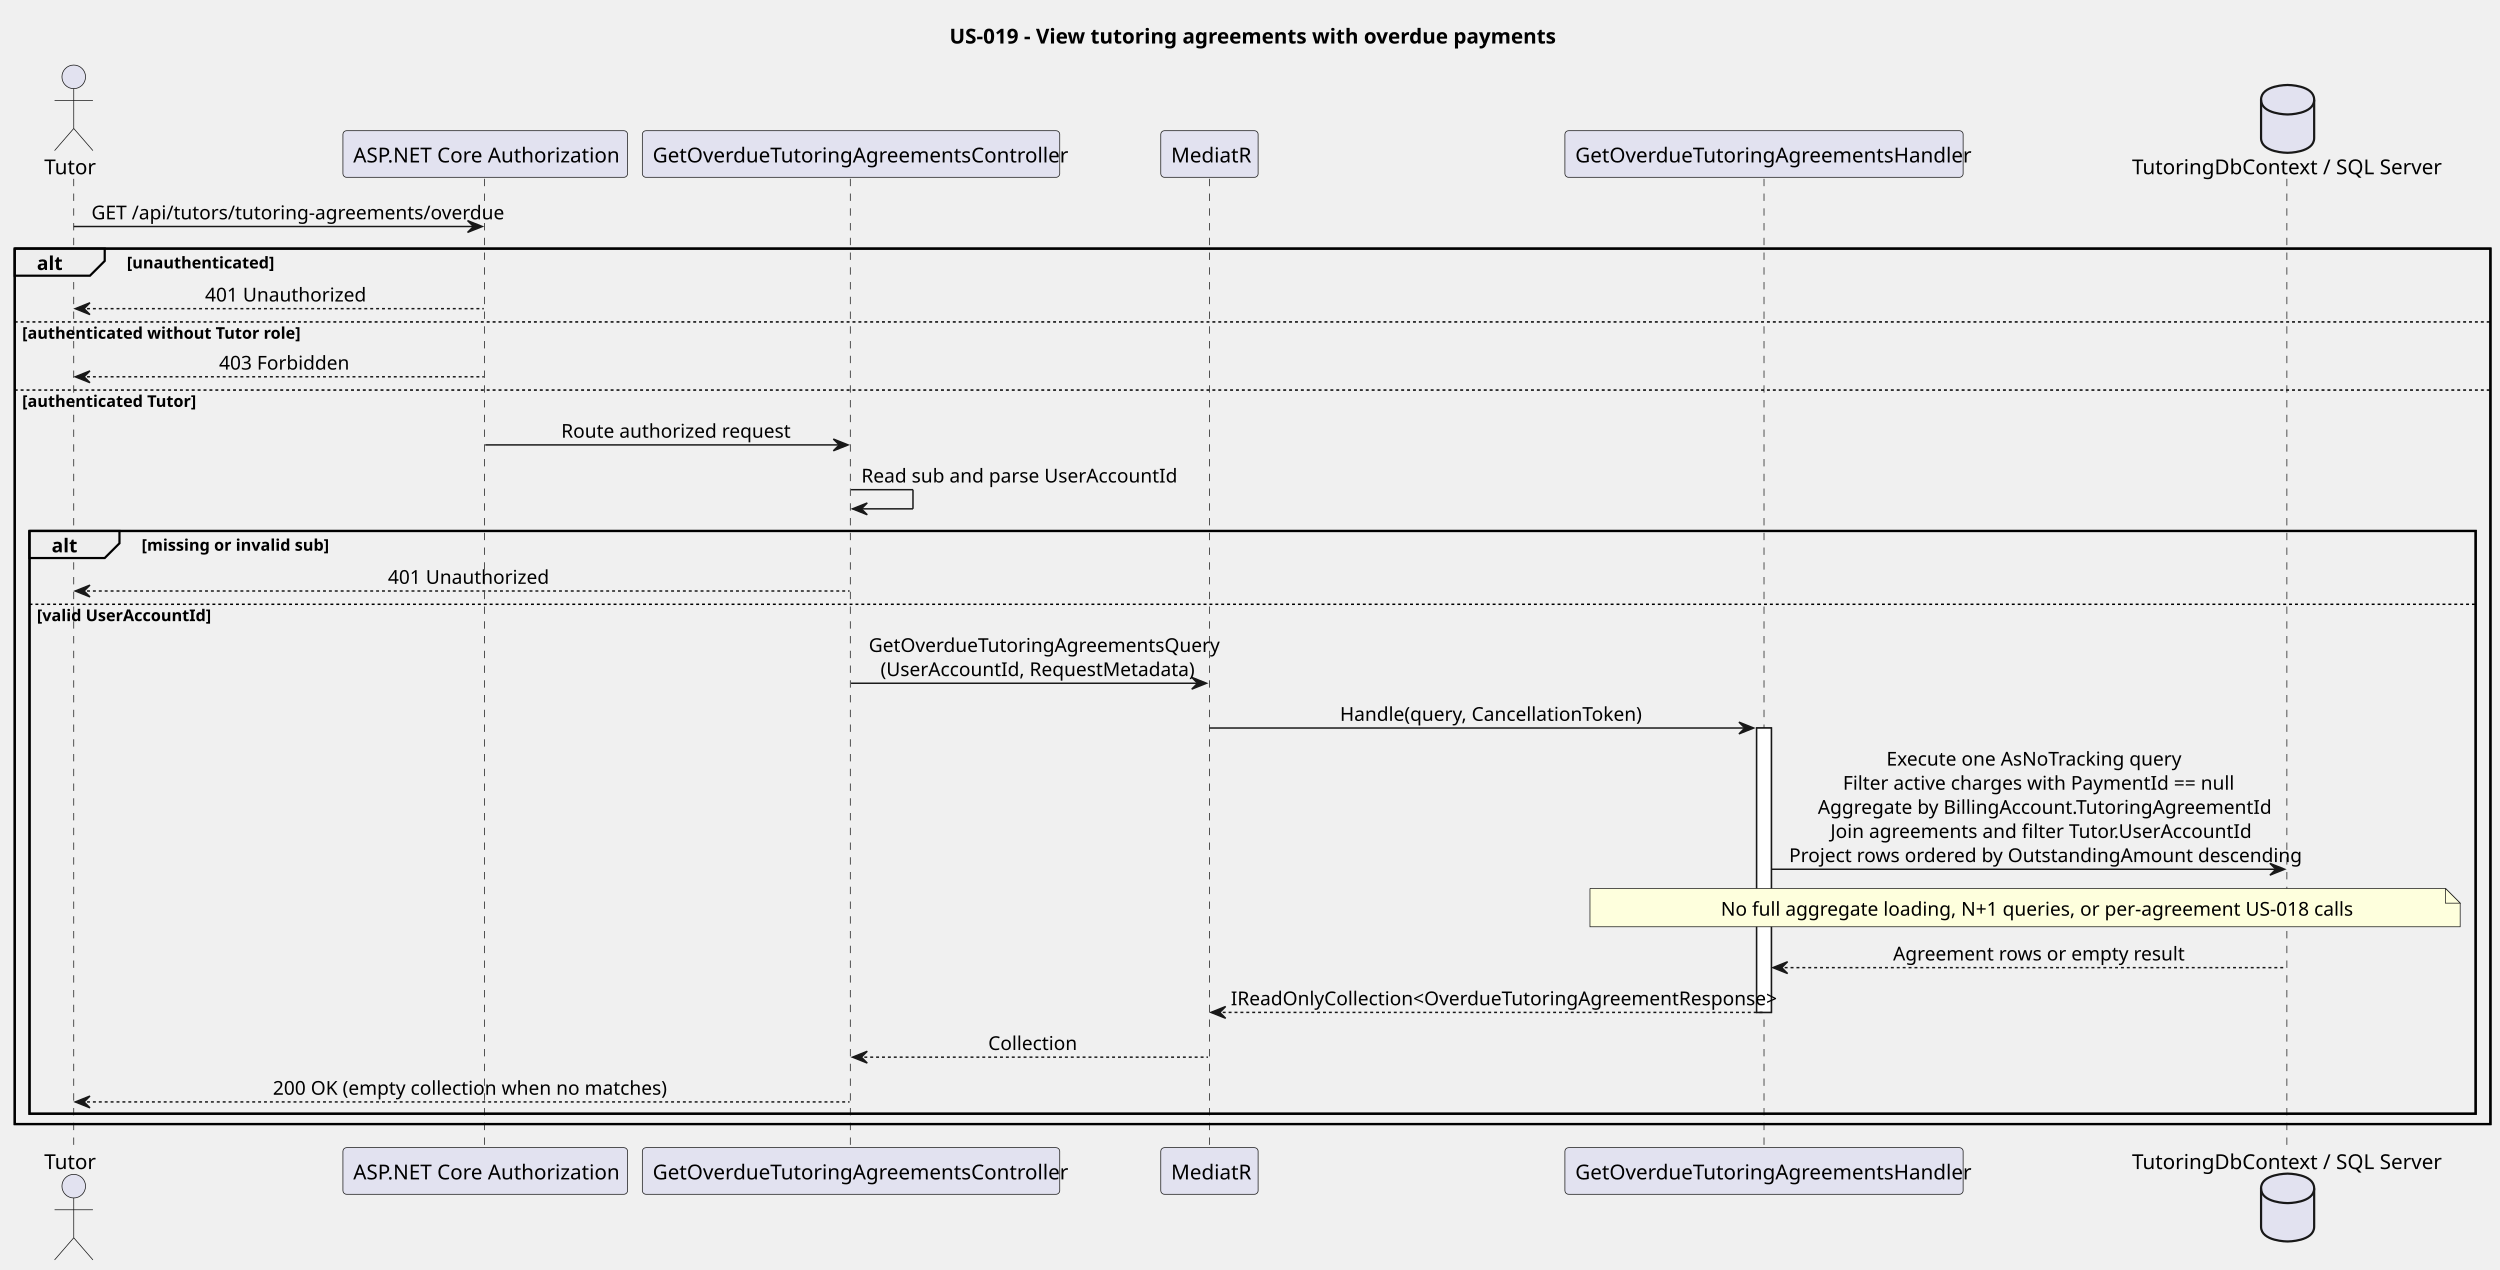
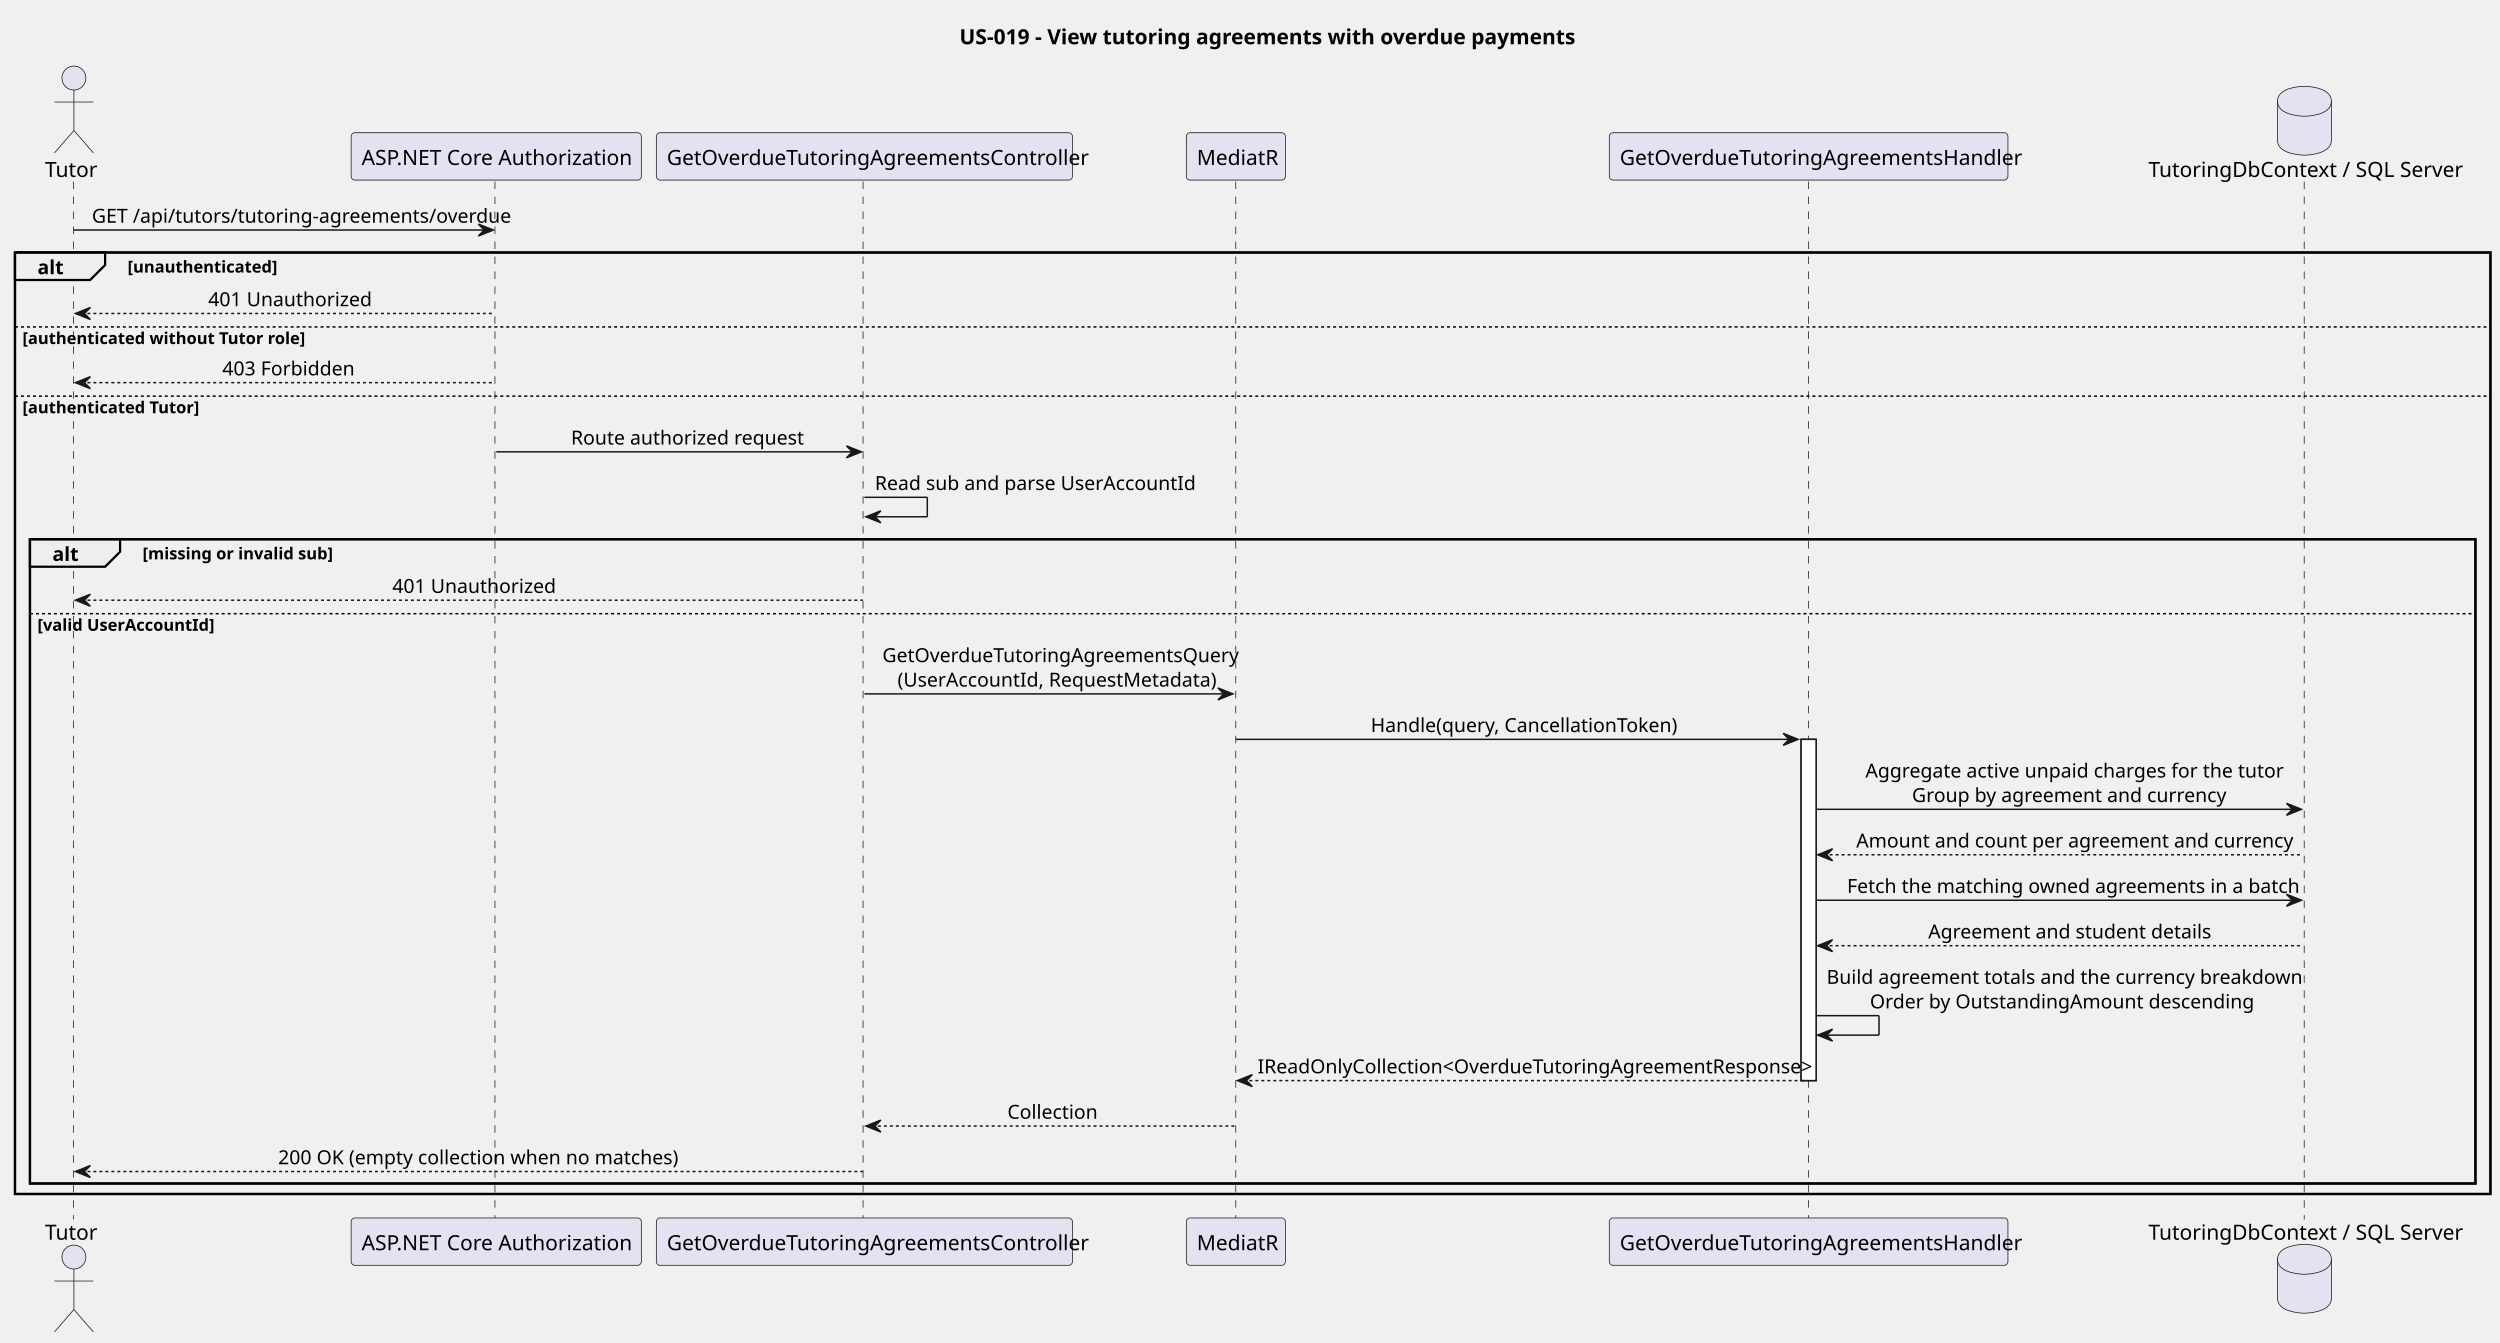
- <svg xmlns="http://www.w3.org/2000/svg" contentStyleType="text/css" height="861px" preserveAspectRatio="none" style="width:1695px;height:861px;background:#FFFFFF;" version="1.1" viewBox="0 0 1695 861" width="1695px" zoomAndPan="magnify">
+ <svg xmlns="http://www.w3.org/2000/svg" contentStyleType="text/css" data-diagram-type="SEQUENCE" height="896px" preserveAspectRatio="none" style="width:1669px;height:896px;background:#FFFFFF;" version="1.1" viewBox="0 0 1669 896" width="1669px" zoomAndPan="magnify">
  <defs />
  <g>
-     <text fill="#000000" font-family="sans-serif" font-size="14" font-weight="bold" lengthAdjust="spacing" textLength="410" x="643.75" y="29.533">US-019 - View tutoring agreements with overdue payments</text>
-     <rect fill="#FFFFFF" height="192.812" style="stroke:#181818;stroke-width:1.0;" width="10" x="1191" y="493.594" />
-     <rect fill="none" height="593.539" style="stroke:#000000;stroke-width:1.5;" width="1678.5" x="10" y="168.57" />
-     <rect fill="none" height="395.109" style="stroke:#000000;stroke-width:1.5;" width="1658.5" x="20" y="360" />
-     <line style="stroke:#181818;stroke-width:0.5;stroke-dasharray:5.0,5.0;" x1="50" x2="50" y1="121.219" y2="779.109" />
-     <line style="stroke:#181818;stroke-width:0.5;stroke-dasharray:5.0,5.0;" x1="328.5" x2="328.5" y1="121.219" y2="779.109" />
-     <line style="stroke:#181818;stroke-width:0.5;stroke-dasharray:5.0,5.0;" x1="576.5" x2="576.5" y1="121.219" y2="779.109" />
-     <line style="stroke:#181818;stroke-width:0.5;stroke-dasharray:5.0,5.0;" x1="820" x2="820" y1="121.219" y2="779.109" />
-     <line style="stroke:#181818;stroke-width:0.5;stroke-dasharray:5.0,5.0;" x1="1196" x2="1196" y1="121.219" y2="779.109" />
-     <line style="stroke:#181818;stroke-width:0.5;stroke-dasharray:5.0,5.0;" x1="1550.5" x2="1550.5" y1="121.219" y2="779.109" />
-     <text fill="#000000" font-family="sans-serif" font-size="14" lengthAdjust="spacing" textLength="34" x="30" y="118.143">Tutor</text>
-     <ellipse cx="50" cy="52.109" fill="#E2E2F0" rx="8" ry="8" style="stroke:#181818;stroke-width:0.5;" />
-     <path d="M50,60.109 L50,87.109 M37,68.109 L63,68.109 M50,87.109 L37,102.109 M50,87.109 L63,102.109 " fill="none" style="stroke:#181818;stroke-width:0.5;" />
-     <text fill="#000000" font-family="sans-serif" font-size="14" lengthAdjust="spacing" textLength="34" x="30" y="792.643">Tutor</text>
-     <ellipse cx="50" cy="804.219" fill="#E2E2F0" rx="8" ry="8" style="stroke:#181818;stroke-width:0.5;" />
-     <path d="M50,812.219 L50,839.219 M37,820.219 L63,820.219 M50,839.219 L37,854.219 M50,839.219 L63,854.219 " fill="none" style="stroke:#181818;stroke-width:0.5;" />
-     <rect fill="#E2E2F0" height="31.609" rx="2.5" ry="2.5" style="stroke:#181818;stroke-width:0.5;" width="193" x="232.5" y="88.609" />
-     <text fill="#000000" font-family="sans-serif" font-size="14" lengthAdjust="spacing" textLength="179" x="239.5" y="110.143">ASP.NET Core Authorization</text>
-     <rect fill="#E2E2F0" height="31.609" rx="2.5" ry="2.5" style="stroke:#181818;stroke-width:0.5;" width="193" x="232.5" y="778.109" />
-     <text fill="#000000" font-family="sans-serif" font-size="14" lengthAdjust="spacing" textLength="179" x="239.5" y="799.643">ASP.NET Core Authorization</text>
-     <rect fill="#E2E2F0" height="31.609" rx="2.5" ry="2.5" style="stroke:#181818;stroke-width:0.5;" width="283" x="435.5" y="88.609" />
-     <text fill="#000000" font-family="sans-serif" font-size="14" lengthAdjust="spacing" textLength="269" x="442.5" y="110.143">GetOverdueTutoringAgreementsController</text>
-     <rect fill="#E2E2F0" height="31.609" rx="2.5" ry="2.5" style="stroke:#181818;stroke-width:0.5;" width="283" x="435.5" y="778.109" />
-     <text fill="#000000" font-family="sans-serif" font-size="14" lengthAdjust="spacing" textLength="269" x="442.5" y="799.643">GetOverdueTutoringAgreementsController</text>
-     <rect fill="#E2E2F0" height="31.609" rx="2.5" ry="2.5" style="stroke:#181818;stroke-width:0.5;" width="66" x="787" y="88.609" />
-     <text fill="#000000" font-family="sans-serif" font-size="14" lengthAdjust="spacing" textLength="52" x="794" y="110.143">MediatR</text>
-     <rect fill="#E2E2F0" height="31.609" rx="2.5" ry="2.5" style="stroke:#181818;stroke-width:0.5;" width="66" x="787" y="778.109" />
-     <text fill="#000000" font-family="sans-serif" font-size="14" lengthAdjust="spacing" textLength="52" x="794" y="799.643">MediatR</text>
-     <rect fill="#E2E2F0" height="31.609" rx="2.5" ry="2.5" style="stroke:#181818;stroke-width:0.5;" width="270" x="1061" y="88.609" />
-     <text fill="#000000" font-family="sans-serif" font-size="14" lengthAdjust="spacing" textLength="256" x="1068" y="110.143">GetOverdueTutoringAgreementsHandler</text>
-     <rect fill="#E2E2F0" height="31.609" rx="2.5" ry="2.5" style="stroke:#181818;stroke-width:0.5;" width="270" x="1061" y="778.109" />
-     <text fill="#000000" font-family="sans-serif" font-size="14" lengthAdjust="spacing" textLength="256" x="1068" y="799.643">GetOverdueTutoringAgreementsHandler</text>
-     <text fill="#000000" font-family="sans-serif" font-size="14" lengthAdjust="spacing" textLength="205" x="1445.5" y="118.143">TutoringDbContext / SQL Server</text>
-     <path d="M1533,67.609 C1533,57.609 1551,57.609 1551,57.609 C1551,57.609 1569,57.609 1569,67.609 L1569,93.609 C1569,103.609 1551,103.609 1551,103.609 C1551,103.609 1533,103.609 1533,93.609 L1533,67.609 " fill="#E2E2F0" style="stroke:#181818;stroke-width:1.5;" />
-     <path d="M1533,67.609 C1533,77.609 1551,77.609 1551,77.609 C1551,77.609 1569,77.609 1569,67.609 " fill="none" style="stroke:#181818;stroke-width:1.5;" />
-     <text fill="#000000" font-family="sans-serif" font-size="14" lengthAdjust="spacing" textLength="205" x="1445.5" y="792.643">TutoringDbContext / SQL Server</text>
-     <path d="M1533,805.719 C1533,795.719 1551,795.719 1551,795.719 C1551,795.719 1569,795.719 1569,805.719 L1569,831.719 C1569,841.719 1551,841.719 1551,841.719 C1551,841.719 1533,841.719 1533,831.719 L1533,805.719 " fill="#E2E2F0" style="stroke:#181818;stroke-width:1.5;" />
-     <path d="M1533,805.719 C1533,815.719 1551,815.719 1551,815.719 C1551,815.719 1569,815.719 1569,805.719 " fill="none" style="stroke:#181818;stroke-width:1.5;" />
-     <rect fill="#FFFFFF" height="192.812" style="stroke:#181818;stroke-width:1.0;" width="10" x="1191" y="493.594" />
-     <polygon fill="#181818" points="317,149.57,327,153.57,317,157.57,321,153.57" style="stroke:#181818;stroke-width:1.0;" />
-     <line style="stroke:#181818;stroke-width:1.0;" x1="50" x2="323" y1="153.57" y2="153.57" />
-     <text fill="#000000" font-family="sans-serif" font-size="13" lengthAdjust="spacing" textLength="255" x="62" y="148.714">GET /api/tutors/tutoring-agreements/overdue</text>
-     <path d="M10,168.57 L71,168.57 L71,176.922 L61,186.922 L10,186.922 L10,168.57 " fill="#EEEEEE" style="stroke:#000000;stroke-width:1.5;" />
-     <rect fill="none" height="593.539" style="stroke:#000000;stroke-width:1.5;" width="1678.5" x="10" y="168.57" />
-     <text fill="#000000" font-family="sans-serif" font-size="13" font-weight="bold" lengthAdjust="spacing" textLength="16" x="25" y="183.065">alt</text>
-     <text fill="#000000" font-family="sans-serif" font-size="11" font-weight="bold" lengthAdjust="spacing" textLength="97" x="86" y="181.989">[unauthenticated]</text>
-     <polygon fill="#181818" points="61,205.273,51,209.273,61,213.273,57,209.273" style="stroke:#181818;stroke-width:1.0;" />
-     <line style="stroke:#181818;stroke-width:1.0;stroke-dasharray:2.0,2.0;" x1="55" x2="328" y1="209.273" y2="209.273" />
-     <text fill="#000000" font-family="sans-serif" font-size="13" lengthAdjust="spacing" textLength="101" x="139" y="204.417">401 Unauthorized</text>
-     <line style="stroke:#000000;stroke-width:1.0;stroke-dasharray:2.0,2.0;" x1="10" x2="1688.5" y1="218.273" y2="218.273" />
-     <text fill="#000000" font-family="sans-serif" font-size="11" font-weight="bold" lengthAdjust="spacing" textLength="186" x="15" y="229.692">[authenticated without Tutor role]</text>
-     <polygon fill="#181818" points="61,251.461,51,255.461,61,259.461,57,255.461" style="stroke:#181818;stroke-width:1.0;" />
-     <line style="stroke:#181818;stroke-width:1.0;stroke-dasharray:2.0,2.0;" x1="55" x2="328" y1="255.461" y2="255.461" />
-     <text fill="#000000" font-family="sans-serif" font-size="13" lengthAdjust="spacing" textLength="82" x="148.5" y="250.605">403 Forbidden</text>
-     <line style="stroke:#000000;stroke-width:1.0;stroke-dasharray:2.0,2.0;" x1="10" x2="1688.5" y1="264.461" y2="264.461" />
-     <text fill="#000000" font-family="sans-serif" font-size="11" font-weight="bold" lengthAdjust="spacing" textLength="116" x="15" y="275.88">[authenticated Tutor]</text>
-     <polygon fill="#181818" points="565,297.648,575,301.648,565,305.648,569,301.648" style="stroke:#181818;stroke-width:1.0;" />
-     <line style="stroke:#181818;stroke-width:1.0;" x1="329" x2="571" y1="301.648" y2="301.648" />
-     <text fill="#000000" font-family="sans-serif" font-size="13" lengthAdjust="spacing" textLength="145" x="380.5" y="296.792">Route authorized request</text>
-     <line style="stroke:#181818;stroke-width:1.0;" x1="577" x2="619" y1="332" y2="332" />
-     <line style="stroke:#181818;stroke-width:1.0;" x1="619" x2="619" y1="332" y2="345" />
-     <line style="stroke:#181818;stroke-width:1.0;" x1="578" x2="619" y1="345" y2="345" />
-     <polygon fill="#181818" points="588,341,578,345,588,349,584,345" style="stroke:#181818;stroke-width:1.0;" />
-     <text fill="#000000" font-family="sans-serif" font-size="13" lengthAdjust="spacing" textLength="205" x="584" y="327.144">Read sub and parse UserAccountId</text>
-     <path d="M20,360 L81,360 L81,368.352 L71,378.352 L20,378.352 L20,360 " fill="#EEEEEE" style="stroke:#000000;stroke-width:1.5;" />
-     <rect fill="none" height="395.109" style="stroke:#000000;stroke-width:1.5;" width="1658.5" x="20" y="360" />
-     <text fill="#000000" font-family="sans-serif" font-size="13" font-weight="bold" lengthAdjust="spacing" textLength="16" x="35" y="374.495">alt</text>
-     <text fill="#000000" font-family="sans-serif" font-size="11" font-weight="bold" lengthAdjust="spacing" textLength="130" x="96" y="373.419">[missing or invalid sub]</text>
-     <polygon fill="#181818" points="61,396.703,51,400.703,61,404.703,57,400.703" style="stroke:#181818;stroke-width:1.0;" />
-     <line style="stroke:#181818;stroke-width:1.0;stroke-dasharray:2.0,2.0;" x1="55" x2="576" y1="400.703" y2="400.703" />
-     <text fill="#000000" font-family="sans-serif" font-size="13" lengthAdjust="spacing" textLength="101" x="263" y="395.847">401 Unauthorized</text>
-     <line style="stroke:#000000;stroke-width:1.0;stroke-dasharray:2.0,2.0;" x1="20" x2="1678.5" y1="409.703" y2="409.703" />
-     <text fill="#000000" font-family="sans-serif" font-size="11" font-weight="bold" lengthAdjust="spacing" textLength="117" x="25" y="421.122">[valid UserAccountId]</text>
-     <polygon fill="#181818" points="808,459.242,818,463.242,808,467.242,812,463.242" style="stroke:#181818;stroke-width:1.0;" />
-     <line style="stroke:#181818;stroke-width:1.0;" x1="577" x2="814" y1="463.242" y2="463.242" />
-     <text fill="#000000" font-family="sans-serif" font-size="13" lengthAdjust="spacing" textLength="219" x="589" y="442.034">GetOverdueTutoringAgreementsQuery</text>
-     <text fill="#000000" font-family="sans-serif" font-size="13" lengthAdjust="spacing" textLength="203" x="597" y="458.386">(UserAccountId, RequestMetadata)</text>
-     <polygon fill="#181818" points="1179,489.594,1189,493.594,1179,497.594,1183,493.594" style="stroke:#181818;stroke-width:1.0;" />
-     <line style="stroke:#181818;stroke-width:1.0;" x1="820" x2="1185" y1="493.594" y2="493.594" />
-     <text fill="#000000" font-family="sans-serif" font-size="13" lengthAdjust="spacing" textLength="194" x="908.5" y="488.737">Handle(query, CancellationToken)</text>
-     <polygon fill="#181818" points="1539,585.352,1549,589.352,1539,593.352,1543,589.352" style="stroke:#181818;stroke-width:1.0;" />
-     <line style="stroke:#181818;stroke-width:1.0;" x1="1201" x2="1545" y1="589.352" y2="589.352" />
-     <text fill="#000000" font-family="sans-serif" font-size="13" lengthAdjust="spacing" textLength="194" x="1279" y="519.089">Execute one AsNoTracking query</text>
-     <text fill="#000000" font-family="sans-serif" font-size="13" lengthAdjust="spacing" textLength="253" x="1249.5" y="535.44">Filter active charges with PaymentId == null</text>
-     <text fill="#000000" font-family="sans-serif" font-size="13" lengthAdjust="spacing" textLength="287" x="1232.5" y="551.792">Aggregate by BillingAccount.TutoringAgreementId</text>
-     <text fill="#000000" font-family="sans-serif" font-size="13" lengthAdjust="spacing" textLength="270" x="1241" y="568.144">Join agreements and filter Tutor.UserAccountId</text>
-     <text fill="#000000" font-family="sans-serif" font-size="13" lengthAdjust="spacing" textLength="326" x="1213" y="584.495">Project rows ordered by OutstandingAmount descending</text>
-     <path d="M1078,602.352 L1078,628.352 L1668,628.352 L1668,612.352 L1658,602.352 L1078,602.352 " fill="#FEFFDD" style="stroke:#181818;stroke-width:0.5;" />
-     <path d="M1658,602.352 L1658,612.352 L1668,612.352 L1658,602.352 " fill="#FEFFDD" style="stroke:#181818;stroke-width:0.5;" />
-     <text fill="#000000" font-family="sans-serif" font-size="13" lengthAdjust="spacing" textLength="404" x="1166.75" y="620.847">No full aggregate loading, N+1 queries, or per-agreement US-018 calls</text>
-     <polygon fill="#181818" points="1212,652.055,1202,656.055,1212,660.055,1208,656.055" style="stroke:#181818;stroke-width:1.0;" />
-     <line style="stroke:#181818;stroke-width:1.0;stroke-dasharray:2.0,2.0;" x1="1206" x2="1550" y1="656.055" y2="656.055" />
-     <text fill="#000000" font-family="sans-serif" font-size="13" lengthAdjust="spacing" textLength="185" x="1283.5" y="651.198">Agreement rows or empty result</text>
-     <polygon fill="#181818" points="831,682.406,821,686.406,831,690.406,827,686.406" style="stroke:#181818;stroke-width:1.0;" />
-     <line style="stroke:#181818;stroke-width:1.0;stroke-dasharray:2.0,2.0;" x1="825" x2="1195" y1="686.406" y2="686.406" />
-     <text fill="#000000" font-family="sans-serif" font-size="13" lengthAdjust="spacing" textLength="347" x="834.5" y="681.55">IReadOnlyCollection&lt;OverdueTutoringAgreementResponse&gt;</text>
-     <polygon fill="#181818" points="588,712.758,578,716.758,588,720.758,584,716.758" style="stroke:#181818;stroke-width:1.0;" />
-     <line style="stroke:#181818;stroke-width:1.0;stroke-dasharray:2.0,2.0;" x1="582" x2="819" y1="716.758" y2="716.758" />
-     <text fill="#000000" font-family="sans-serif" font-size="13" lengthAdjust="spacing" textLength="57" x="670" y="711.901">Collection</text>
-     <polygon fill="#181818" points="61,743.109,51,747.109,61,751.109,57,747.109" style="stroke:#181818;stroke-width:1.0;" />
-     <line style="stroke:#181818;stroke-width:1.0;stroke-dasharray:2.0,2.0;" x1="55" x2="576" y1="747.109" y2="747.109" />
-     <text fill="#000000" font-family="sans-serif" font-size="13" lengthAdjust="spacing" textLength="257" x="185" y="742.253">200 OK (empty collection when no matches)</text>
+     <text fill="#000000" font-family="sans-serif" font-size="14" font-weight="bold" lengthAdjust="spacing" textLength="390.537" x="640.528" y="29.533">US-019 - View tutoring agreements with overdue payments</text>
+     <g>
+       <rect fill="#FFFFFF" height="227.812" style="stroke:#181818;stroke-width:1;" width="10" x="1202.432" y="493.594" />
+     </g>
+     <rect fill="none" height="628.539" style="stroke:#000000;stroke-width:1.5;" width="1652.594" x="10" y="168.57" />
+     <rect fill="none" height="430.109" style="stroke:#000000;stroke-width:1.5;" width="1632.594" x="20" y="360" />
+     <g>
+       <rect fill="#000000" fill-opacity="0" height="692.891" width="8" x="45.338" y="121.219" />
+       <line style="stroke:#181818;stroke-width:0.5;stroke-dasharray:5,5;" x1="49" x2="49" y1="121.219" y2="814.109" />
+     </g>
+     <g>
+       <rect fill="#000000" fill-opacity="0" height="692.891" width="8" x="327.3" y="121.219" />
+       <line style="stroke:#181818;stroke-width:0.5;stroke-dasharray:5,5;" x1="330.428" x2="330.428" y1="121.219" y2="814.109" />
+     </g>
+     <g>
+       <rect fill="#000000" fill-opacity="0" height="692.891" width="8" x="573.068" y="121.219" />
+       <line style="stroke:#181818;stroke-width:0.5;stroke-dasharray:5,5;" x1="576.172" x2="576.172" y1="121.219" y2="814.109" />
+     </g>
+     <g>
+       <rect fill="#000000" fill-opacity="0" height="692.891" width="8" x="821.064" y="121.219" />
+       <line style="stroke:#181818;stroke-width:0.5;stroke-dasharray:5,5;" x1="824.999" x2="824.999" y1="121.219" y2="814.109" />
+     </g>
+     <g>
+       <rect fill="#000000" fill-opacity="0" height="692.891" width="8" x="1203.432" y="121.219" />
+       <line style="stroke:#181818;stroke-width:0.5;stroke-dasharray:5,5;" x1="1207.367" x2="1207.367" y1="121.219" y2="814.109" />
+     </g>
+     <g>
+       <rect fill="#000000" fill-opacity="0" height="692.891" width="8" x="1534.439" y="121.219" />
+       <line style="stroke:#181818;stroke-width:0.5;stroke-dasharray:5,5;" x1="1538.284" x2="1538.284" y1="121.219" y2="814.109" />
+     </g>
+     <g class="participant participant-head" data-participant="Tutor">
+       <text fill="#000000" font-family="sans-serif" font-size="14" lengthAdjust="spacing" textLength="32.676" x="30" y="118.143">Tutor</text>
+       <ellipse cx="49.338" cy="52.109" fill="#E2E2F0" rx="8" ry="8" style="stroke:#181818;stroke-width:0.5;" />
+       <path d="M49.338,60.109 L49.338,87.109 M36.338,68.109 L62.338,68.109 M49.338,87.109 L36.338,102.109 M49.338,87.109 L62.338,102.109" fill="none" style="stroke:#181818;stroke-width:0.5;" />
+     </g>
+     <g class="participant participant-tail" data-participant="Tutor">
+       <text fill="#000000" font-family="sans-serif" font-size="14" lengthAdjust="spacing" textLength="32.676" x="30" y="827.643">Tutor</text>
+       <ellipse cx="49.338" cy="839.219" fill="#E2E2F0" rx="8" ry="8" style="stroke:#181818;stroke-width:0.5;" />
+       <path d="M49.338,847.219 L49.338,874.219 M36.338,855.219 L62.338,855.219 M49.338,874.219 L36.338,889.219 M49.338,874.219 L62.338,889.219" fill="none" style="stroke:#181818;stroke-width:0.5;" />
+     </g>
+     <g class="participant participant-head" data-participant="Authorization">
+       <rect fill="#E2E2F0" height="31.609" rx="2.5" ry="2.5" style="stroke:#181818;stroke-width:0.5;" width="193.744" x="234.428" y="88.609" />
+       <text fill="#000000" font-family="sans-serif" font-size="14" lengthAdjust="spacing" textLength="179.744" x="241.428" y="110.143">ASP.NET Core Authorization</text>
+     </g>
+     <g class="participant participant-tail" data-participant="Authorization">
+       <rect fill="#E2E2F0" height="31.609" rx="2.5" ry="2.5" style="stroke:#181818;stroke-width:0.5;" width="193.744" x="234.428" y="813.109" />
+       <text fill="#000000" font-family="sans-serif" font-size="14" lengthAdjust="spacing" textLength="179.744" x="241.428" y="834.643">ASP.NET Core Authorization</text>
+     </g>
+     <g class="participant participant-head" data-participant="Controller">
+       <rect fill="#E2E2F0" height="31.609" rx="2.5" ry="2.5" style="stroke:#181818;stroke-width:0.5;" width="277.792" x="438.172" y="88.609" />
+       <text fill="#000000" font-family="sans-serif" font-size="14" lengthAdjust="spacing" textLength="263.792" x="445.172" y="110.143">GetOverdueTutoringAgreementsController</text>
+     </g>
+     <g class="participant participant-tail" data-participant="Controller">
+       <rect fill="#E2E2F0" height="31.609" rx="2.5" ry="2.5" style="stroke:#181818;stroke-width:0.5;" width="277.792" x="438.172" y="813.109" />
+       <text fill="#000000" font-family="sans-serif" font-size="14" lengthAdjust="spacing" textLength="263.792" x="445.172" y="834.643">GetOverdueTutoringAgreementsController</text>
+     </g>
+     <g class="participant participant-head" data-participant="MediatR">
+       <rect fill="#E2E2F0" height="31.609" rx="2.5" ry="2.5" style="stroke:#181818;stroke-width:0.5;" width="66.131" x="791.999" y="88.609" />
+       <text fill="#000000" font-family="sans-serif" font-size="14" lengthAdjust="spacing" textLength="52.131" x="798.999" y="110.143">MediatR</text>
+     </g>
+     <g class="participant participant-tail" data-participant="MediatR">
+       <rect fill="#E2E2F0" height="31.609" rx="2.5" ry="2.5" style="stroke:#181818;stroke-width:0.5;" width="66.131" x="791.999" y="813.109" />
+       <text fill="#000000" font-family="sans-serif" font-size="14" lengthAdjust="spacing" textLength="52.131" x="798.999" y="834.643">MediatR</text>
+     </g>
+     <g class="participant participant-head" data-participant="Handler">
+       <rect fill="#E2E2F0" height="31.609" rx="2.5" ry="2.5" style="stroke:#181818;stroke-width:0.5;" width="266.13" x="1074.367" y="88.609" />
+       <text fill="#000000" font-family="sans-serif" font-size="14" lengthAdjust="spacing" textLength="252.13" x="1081.367" y="110.143">GetOverdueTutoringAgreementsHandler</text>
+     </g>
+     <g class="participant participant-tail" data-participant="Handler">
+       <rect fill="#E2E2F0" height="31.609" rx="2.5" ry="2.5" style="stroke:#181818;stroke-width:0.5;" width="266.13" x="1074.367" y="813.109" />
+       <text fill="#000000" font-family="sans-serif" font-size="14" lengthAdjust="spacing" textLength="252.13" x="1081.367" y="834.643">GetOverdueTutoringAgreementsHandler</text>
+     </g>
+     <g class="participant participant-head" data-participant="Db">
+       <text fill="#000000" font-family="sans-serif" font-size="14" lengthAdjust="spacing" textLength="202.31" x="1434.284" y="118.143">TutoringDbContext / SQL Server</text>
+       <path d="M1520.439,67.609 C1520.439,57.609 1538.439,57.609 1538.439,57.609 C1538.439,57.609 1556.439,57.609 1556.439,67.609 L1556.439,93.609 C1556.439,103.609 1538.439,103.609 1538.439,103.609 C1538.439,103.609 1520.439,103.609 1520.439,93.609 L1520.439,67.609" fill="#E2E2F0" style="stroke:#181818;stroke-width:0.5;" />
+       <path d="M1520.439,67.609 C1520.439,77.609 1538.439,77.609 1538.439,77.609 C1538.439,77.609 1556.439,77.609 1556.439,67.609" fill="none" style="stroke:#181818;stroke-width:0.5;" />
+     </g>
+     <g class="participant participant-tail" data-participant="Db">
+       <text fill="#000000" font-family="sans-serif" font-size="14" lengthAdjust="spacing" textLength="202.31" x="1434.284" y="827.643">TutoringDbContext / SQL Server</text>
+       <path d="M1520.439,840.719 C1520.439,830.719 1538.439,830.719 1538.439,830.719 C1538.439,830.719 1556.439,830.719 1556.439,840.719 L1556.439,866.719 C1556.439,876.719 1538.439,876.719 1538.439,876.719 C1538.439,876.719 1520.439,876.719 1520.439,866.719 L1520.439,840.719" fill="#E2E2F0" style="stroke:#181818;stroke-width:0.5;" />
+       <path d="M1520.439,840.719 C1520.439,850.719 1538.439,850.719 1538.439,850.719 C1538.439,850.719 1556.439,850.719 1556.439,840.719" fill="none" style="stroke:#181818;stroke-width:0.5;" />
+     </g>
+     <g>
+       <rect fill="#FFFFFF" height="227.812" style="stroke:#181818;stroke-width:1;" width="10" x="1202.432" y="493.594" />
+     </g>
+     <g class="message" data-participant-1="Tutor" data-participant-2="Authorization">
+       <polygon fill="#181818" points="319.3,149.57,329.3,153.57,319.3,157.57,323.3,153.57" style="stroke:#181818;stroke-width:1;" />
+       <line style="stroke:#181818;stroke-width:1;" x1="49.338" x2="325.3" y1="153.57" y2="153.57" />
+       <text fill="#000000" font-family="sans-serif" font-size="13" lengthAdjust="spacing" textLength="257.962" x="61.338" y="148.714">GET /api/tutors/tutoring-agreements/overdue</text>
+     </g>
+     <path d="M10,168.57 L70.171,168.57 L70.171,176.922 L60.171,186.922 L10,186.922 L10,168.57" fill="#EEEEEE" style="stroke:#000000;stroke-width:1.5;" />
+     <rect fill="none" height="628.539" style="stroke:#000000;stroke-width:1.5;" width="1652.594" x="10" y="168.57" />
+     <text fill="#000000" font-family="sans-serif" font-size="13" font-weight="bold" lengthAdjust="spacing" textLength="15.171" x="25" y="183.065">alt</text>
+     <text fill="#000000" font-family="sans-serif" font-size="11" font-weight="bold" lengthAdjust="spacing" textLength="92.275" x="85.171" y="181.989">[unauthenticated]</text>
+     <g class="message" data-participant-1="Authorization" data-participant-2="Tutor">
+       <polygon fill="#181818" points="60.338,205.273,50.338,209.273,60.338,213.273,56.338,209.273" style="stroke:#181818;stroke-width:1;" />
+       <line style="stroke:#181818;stroke-width:1;stroke-dasharray:2,2;" x1="54.338" x2="330.3" y1="209.273" y2="209.273" />
+       <text fill="#000000" font-family="sans-serif" font-size="13" lengthAdjust="spacing" textLength="102.629" x="139.005" y="204.417">401 Unauthorized</text>
+     </g>
+     <line style="stroke:#000000;stroke-width:1;stroke-dasharray:2,2;" x1="10" x2="1662.594" y1="218.273" y2="218.273" />
+     <text fill="#000000" font-family="sans-serif" font-size="11" font-weight="bold" lengthAdjust="spacing" textLength="175.377" x="15" y="229.692">[authenticated without Tutor role]</text>
+     <g class="message" data-participant-1="Authorization" data-participant-2="Tutor">
+       <polygon fill="#181818" points="60.338,251.461,50.338,255.461,60.338,259.461,56.338,255.461" style="stroke:#181818;stroke-width:1;" />
+       <line style="stroke:#181818;stroke-width:1;stroke-dasharray:2,2;" x1="54.338" x2="330.3" y1="255.461" y2="255.461" />
+       <text fill="#000000" font-family="sans-serif" font-size="13" lengthAdjust="spacing" textLength="83.84" x="148.399" y="250.605">403 Forbidden</text>
+     </g>
+     <line style="stroke:#000000;stroke-width:1;stroke-dasharray:2,2;" x1="10" x2="1662.594" y1="264.461" y2="264.461" />
+     <text fill="#000000" font-family="sans-serif" font-size="11" font-weight="bold" lengthAdjust="spacing" textLength="109.995" x="15" y="275.88">[authenticated Tutor]</text>
+     <g class="message" data-participant-1="Authorization" data-participant-2="Controller">
+       <polygon fill="#181818" points="565.068,297.648,575.068,301.648,565.068,305.648,569.068,301.648" style="stroke:#181818;stroke-width:1;" />
+       <line style="stroke:#181818;stroke-width:1;" x1="331.3" x2="571.068" y1="301.648" y2="301.648" />
+       <text fill="#000000" font-family="sans-serif" font-size="13" lengthAdjust="spacing" textLength="145.983" x="381.193" y="296.792">Route authorized request</text>
+     </g>
+     <g class="message" data-participant-1="Controller" data-participant-2="Controller">
+       <line style="stroke:#181818;stroke-width:1;" x1="577.068" x2="619.068" y1="332" y2="332" />
+       <line style="stroke:#181818;stroke-width:1;" x1="619.068" x2="619.068" y1="332" y2="345" />
+       <line style="stroke:#181818;stroke-width:1;" x1="578.068" x2="619.068" y1="345" y2="345" />
+       <polygon fill="#181818" points="588.068,341,578.068,345,588.068,349,584.068,345" style="stroke:#181818;stroke-width:1;" />
+       <text fill="#000000" font-family="sans-serif" font-size="13" lengthAdjust="spacing" textLength="205.956" x="584.068" y="327.144">Read sub and parse UserAccountId</text>
+     </g>
+     <path d="M20,360 L80.171,360 L80.171,368.352 L70.171,378.352 L20,378.352 L20,360" fill="#EEEEEE" style="stroke:#000000;stroke-width:1.5;" />
+     <rect fill="none" height="430.109" style="stroke:#000000;stroke-width:1.5;" width="1632.594" x="20" y="360" />
+     <text fill="#000000" font-family="sans-serif" font-size="13" font-weight="bold" lengthAdjust="spacing" textLength="15.171" x="35" y="374.495">alt</text>
+     <text fill="#000000" font-family="sans-serif" font-size="11" font-weight="bold" lengthAdjust="spacing" textLength="123.46" x="95.171" y="373.419">[missing or invalid sub]</text>
+     <g class="message" data-participant-1="Controller" data-participant-2="Tutor">
+       <polygon fill="#181818" points="60.338,396.703,50.338,400.703,60.338,404.703,56.338,400.703" style="stroke:#181818;stroke-width:1;" />
+       <line style="stroke:#181818;stroke-width:1;stroke-dasharray:2,2;" x1="54.338" x2="576.068" y1="400.703" y2="400.703" />
+       <text fill="#000000" font-family="sans-serif" font-size="13" lengthAdjust="spacing" textLength="102.629" x="261.889" y="395.847">401 Unauthorized</text>
+     </g>
+     <line style="stroke:#000000;stroke-width:1;stroke-dasharray:2,2;" x1="20" x2="1652.594" y1="409.703" y2="409.703" />
+     <text fill="#000000" font-family="sans-serif" font-size="11" font-weight="bold" lengthAdjust="spacing" textLength="113.685" x="25" y="421.122">[valid UserAccountId]</text>
+     <g class="message" data-participant-1="Controller" data-participant-2="MediatR">
+       <polygon fill="#181818" points="813.064,459.242,823.064,463.242,813.064,467.242,817.064,463.242" style="stroke:#181818;stroke-width:1;" />
+       <line style="stroke:#181818;stroke-width:1;" x1="577.068" x2="819.064" y1="463.242" y2="463.242" />
+       <text fill="#000000" font-family="sans-serif" font-size="13" lengthAdjust="spacing" textLength="223.996" x="589.068" y="442.034">GetOverdueTutoringAgreementsQuery</text>
+       <text fill="#000000" font-family="sans-serif" font-size="13" lengthAdjust="spacing" textLength="203.766" x="599.183" y="458.386">(UserAccountId, RequestMetadata)</text>
+     </g>
+     <g class="message" data-participant-1="MediatR" data-participant-2="Handler">
+       <polygon fill="#181818" points="1190.432,489.594,1200.432,493.594,1190.432,497.594,1194.432,493.594" style="stroke:#181818;stroke-width:1;" />
+       <line style="stroke:#181818;stroke-width:1;" x1="825.064" x2="1196.432" y1="493.594" y2="493.594" />
+       <text fill="#000000" font-family="sans-serif" font-size="13" lengthAdjust="spacing" textLength="197.273" x="915.112" y="488.737">Handle(query, CancellationToken)</text>
+     </g>
+     <g class="message" data-participant-1="Handler" data-participant-2="Db">
+       <polygon fill="#181818" points="1526.439,536.297,1536.439,540.297,1526.439,544.297,1530.439,540.297" style="stroke:#181818;stroke-width:1;" />
+       <line style="stroke:#181818;stroke-width:1;" x1="1212.432" x2="1532.439" y1="540.297" y2="540.297" />
+       <text fill="#000000" font-family="sans-serif" font-size="13" lengthAdjust="spacing" textLength="260.165" x="1245.353" y="519.089">Aggregate active unpaid charges for the tutor</text>
+       <text fill="#000000" font-family="sans-serif" font-size="13" lengthAdjust="spacing" textLength="197.996" x="1276.438" y="535.44">Group by agreement and currency</text>
+     </g>
+     <g class="message" data-participant-1="Db" data-participant-2="Handler">
+       <polygon fill="#181818" points="1223.432,566.648,1213.432,570.648,1223.432,574.648,1219.432,570.648" style="stroke:#181818;stroke-width:1;" />
+       <line style="stroke:#181818;stroke-width:1;stroke-dasharray:2,2;" x1="1217.432" x2="1537.439" y1="570.648" y2="570.648" />
+       <text fill="#000000" font-family="sans-serif" font-size="13" lengthAdjust="spacing" textLength="272.441" x="1239.215" y="565.792">Amount and count per agreement and currency</text>
+     </g>
+     <g class="message" data-participant-1="Handler" data-participant-2="Db">
+       <polygon fill="#181818" points="1526.439,597,1536.439,601,1526.439,605,1530.439,601" style="stroke:#181818;stroke-width:1;" />
+       <line style="stroke:#181818;stroke-width:1;" x1="1212.432" x2="1532.439" y1="601" y2="601" />
+       <text fill="#000000" font-family="sans-serif" font-size="13" lengthAdjust="spacing" textLength="284.724" x="1233.073" y="596.144">Fetch the matching owned agreements in a batch</text>
+     </g>
+     <g class="message" data-participant-1="Db" data-participant-2="Handler">
+       <polygon fill="#181818" points="1223.432,627.352,1213.432,631.352,1223.432,635.352,1219.432,631.352" style="stroke:#181818;stroke-width:1;" />
+       <line style="stroke:#181818;stroke-width:1;stroke-dasharray:2,2;" x1="1217.432" x2="1537.439" y1="631.352" y2="631.352" />
+       <text fill="#000000" font-family="sans-serif" font-size="13" lengthAdjust="spacing" textLength="176.338" x="1287.267" y="626.495">Agreement and student details</text>
+     </g>
+     <g class="message" data-participant-1="Handler" data-participant-2="Handler">
+       <line style="stroke:#181818;stroke-width:1;" x1="1212.432" x2="1254.432" y1="678.055" y2="678.055" />
+       <line style="stroke:#181818;stroke-width:1;" x1="1254.432" x2="1254.432" y1="678.055" y2="691.055" />
+       <line style="stroke:#181818;stroke-width:1;" x1="1213.432" x2="1254.432" y1="691.055" y2="691.055" />
+       <polygon fill="#181818" points="1223.432,687.055,1213.432,691.055,1223.432,695.055,1219.432,691.055" style="stroke:#181818;stroke-width:1;" />
+       <text fill="#000000" font-family="sans-serif" font-size="13" lengthAdjust="spacing" textLength="297.007" x="1219.432" y="656.847">Build agreement totals and the currency breakdown</text>
+       <text fill="#000000" font-family="sans-serif" font-size="13" lengthAdjust="spacing" textLength="239.199" x="1248.336" y="673.198">Order by OutstandingAmount descending</text>
+     </g>
+     <g class="message" data-participant-1="Handler" data-participant-2="MediatR">
+       <polygon fill="#181818" points="836.064,717.406,826.064,721.406,836.064,725.406,832.064,721.406" style="stroke:#181818;stroke-width:1;" />
+       <line style="stroke:#181818;stroke-width:1;stroke-dasharray:2,2;" x1="830.064" x2="1206.432" y1="721.406" y2="721.406" />
+       <text fill="#000000" font-family="sans-serif" font-size="13" lengthAdjust="spacing" textLength="353.368" x="839.564" y="716.55">IReadOnlyCollection&lt;OverdueTutoringAgreementResponse&gt;</text>
+     </g>
+     <g class="message" data-participant-1="MediatR" data-participant-2="Controller">
+       <polygon fill="#181818" points="588.068,747.758,578.068,751.758,588.068,755.758,584.068,751.758" style="stroke:#181818;stroke-width:1;" />
+       <line style="stroke:#181818;stroke-width:1;stroke-dasharray:2,2;" x1="582.068" x2="824.064" y1="751.758" y2="751.758" />
+       <text fill="#000000" font-family="sans-serif" font-size="13" lengthAdjust="spacing" textLength="57.084" x="672.524" y="746.901">Collection</text>
+     </g>
+     <g class="message" data-participant-1="Controller" data-participant-2="Tutor">
+       <polygon fill="#181818" points="60.338,778.109,50.338,782.109,60.338,786.109,56.338,782.109" style="stroke:#181818;stroke-width:1;" />
+       <line style="stroke:#181818;stroke-width:1;stroke-dasharray:2,2;" x1="54.338" x2="576.068" y1="782.109" y2="782.109" />
+       <text fill="#000000" font-family="sans-serif" font-size="13" lengthAdjust="spacing" textLength="255.068" x="185.669" y="777.253">200 OK (empty collection when no matches)</text>
+     </g>
  </g>
</svg>
